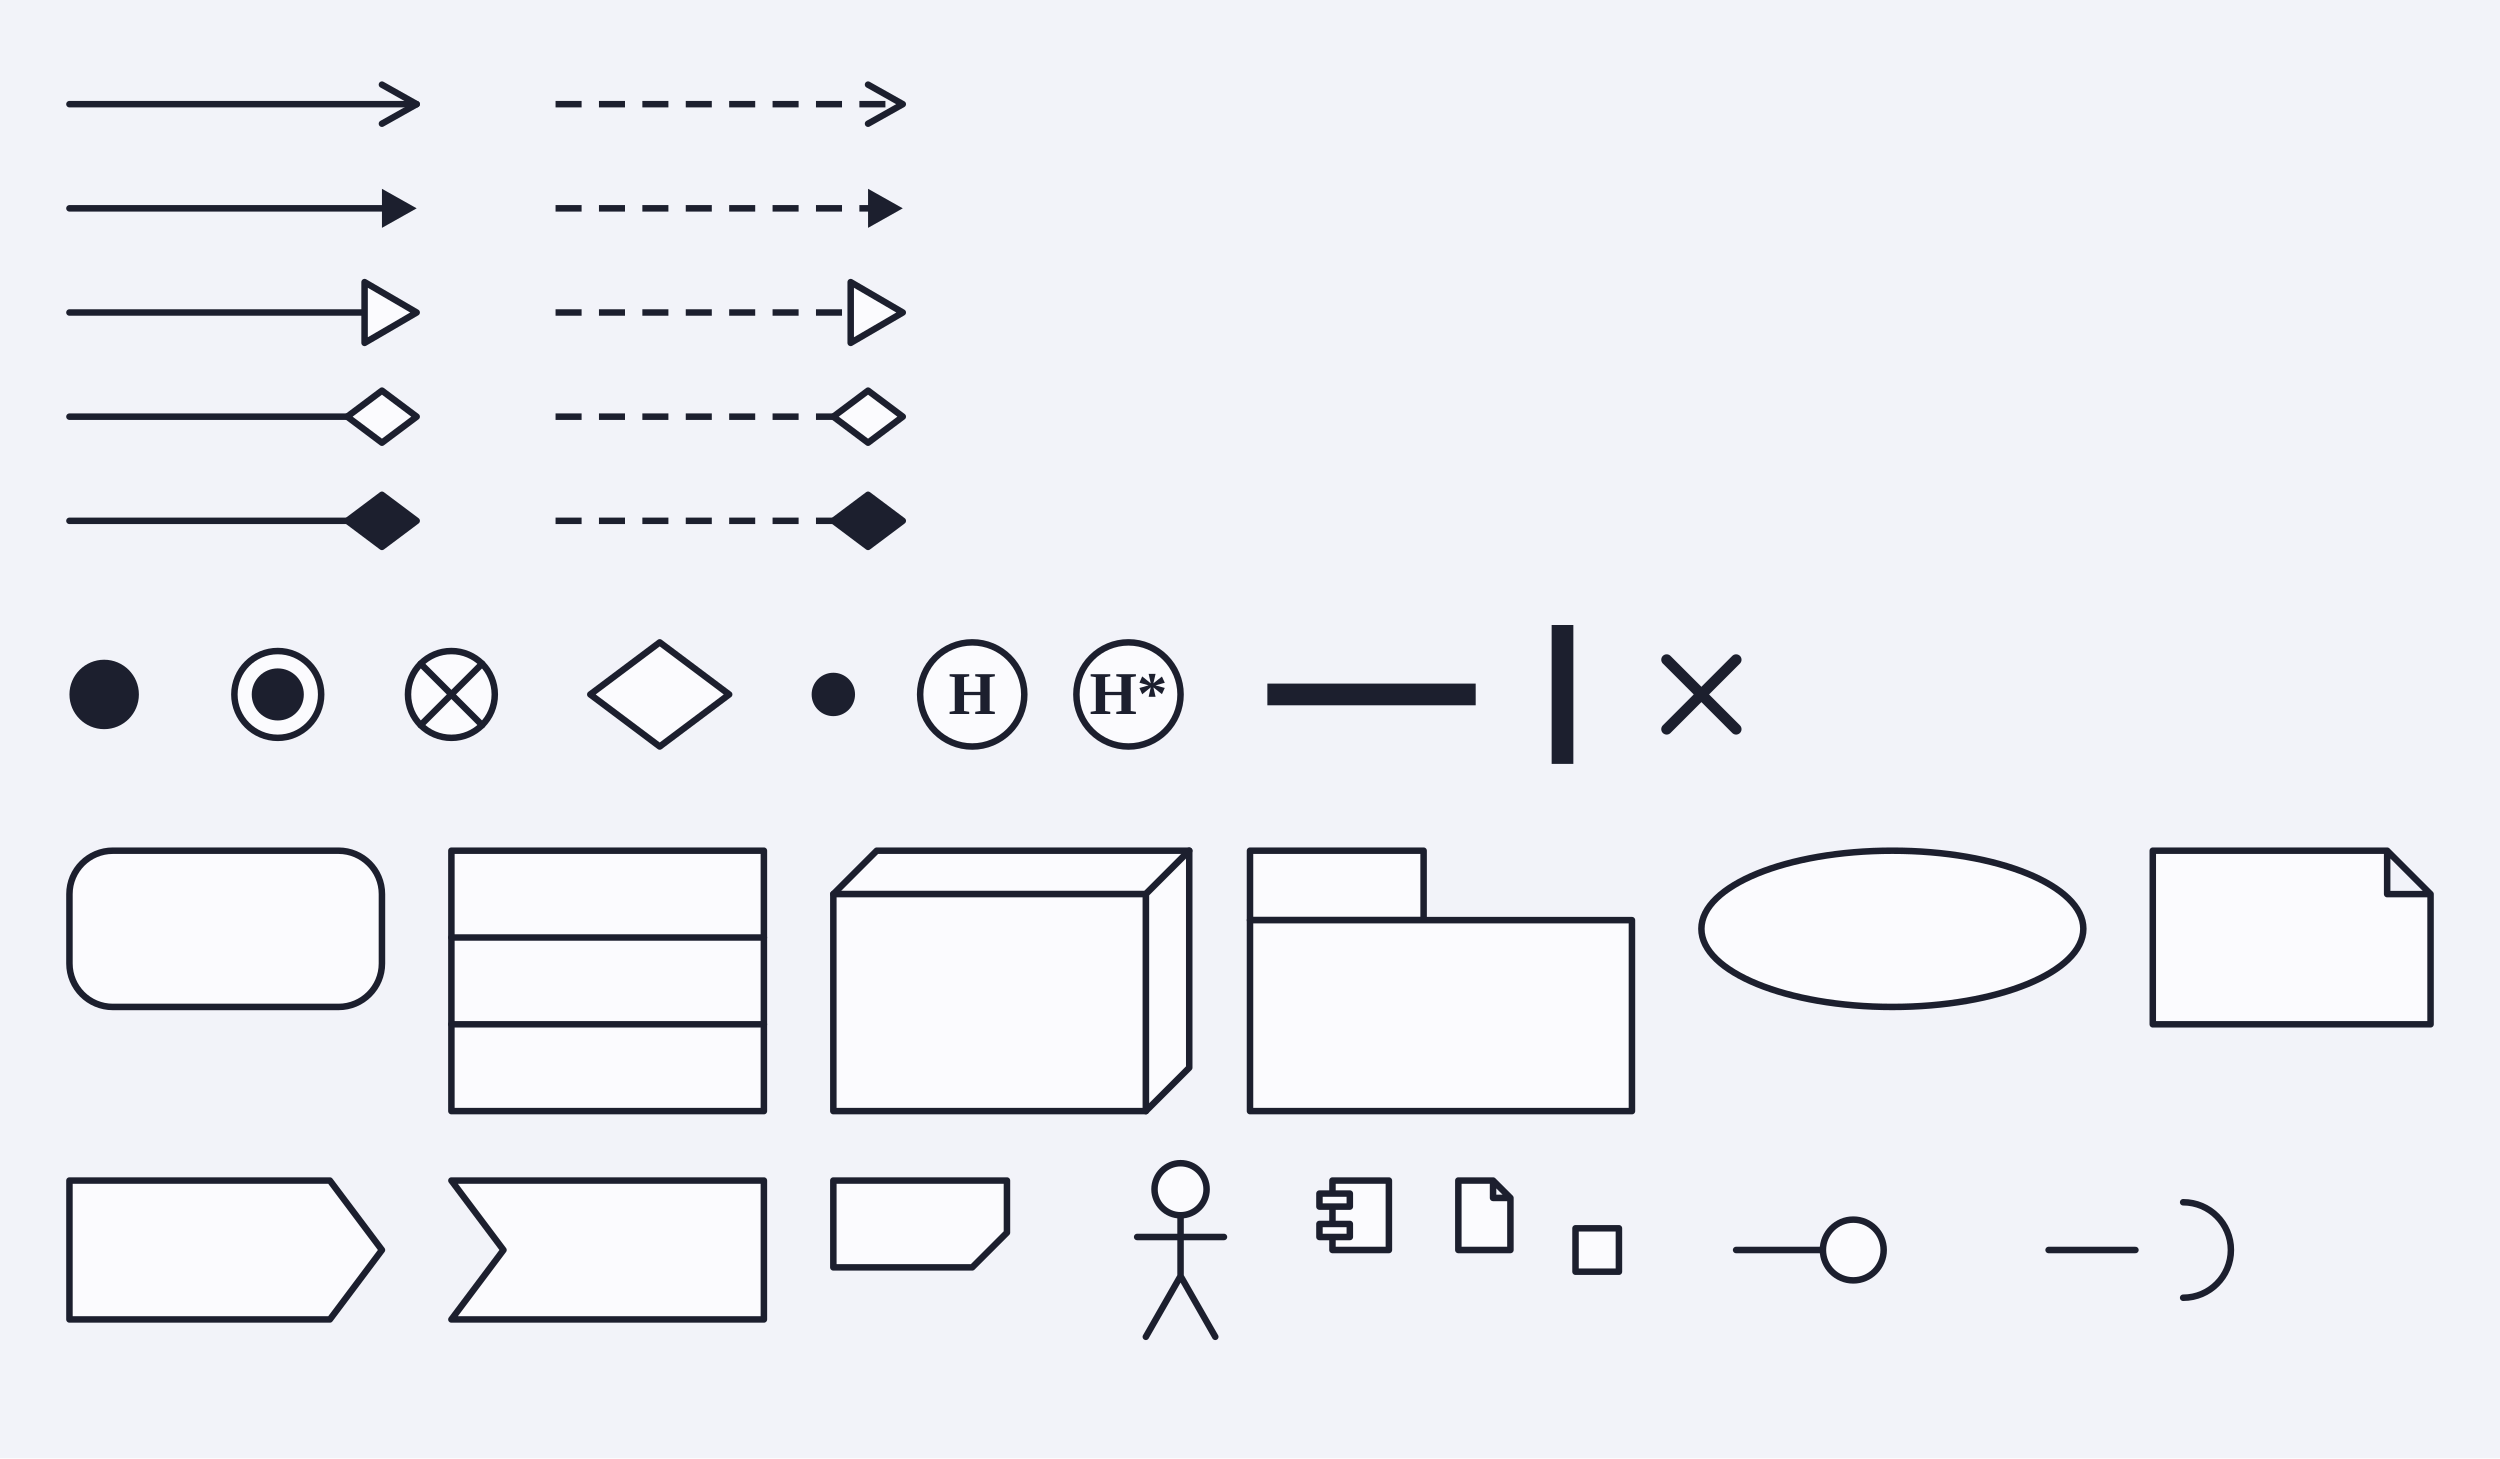
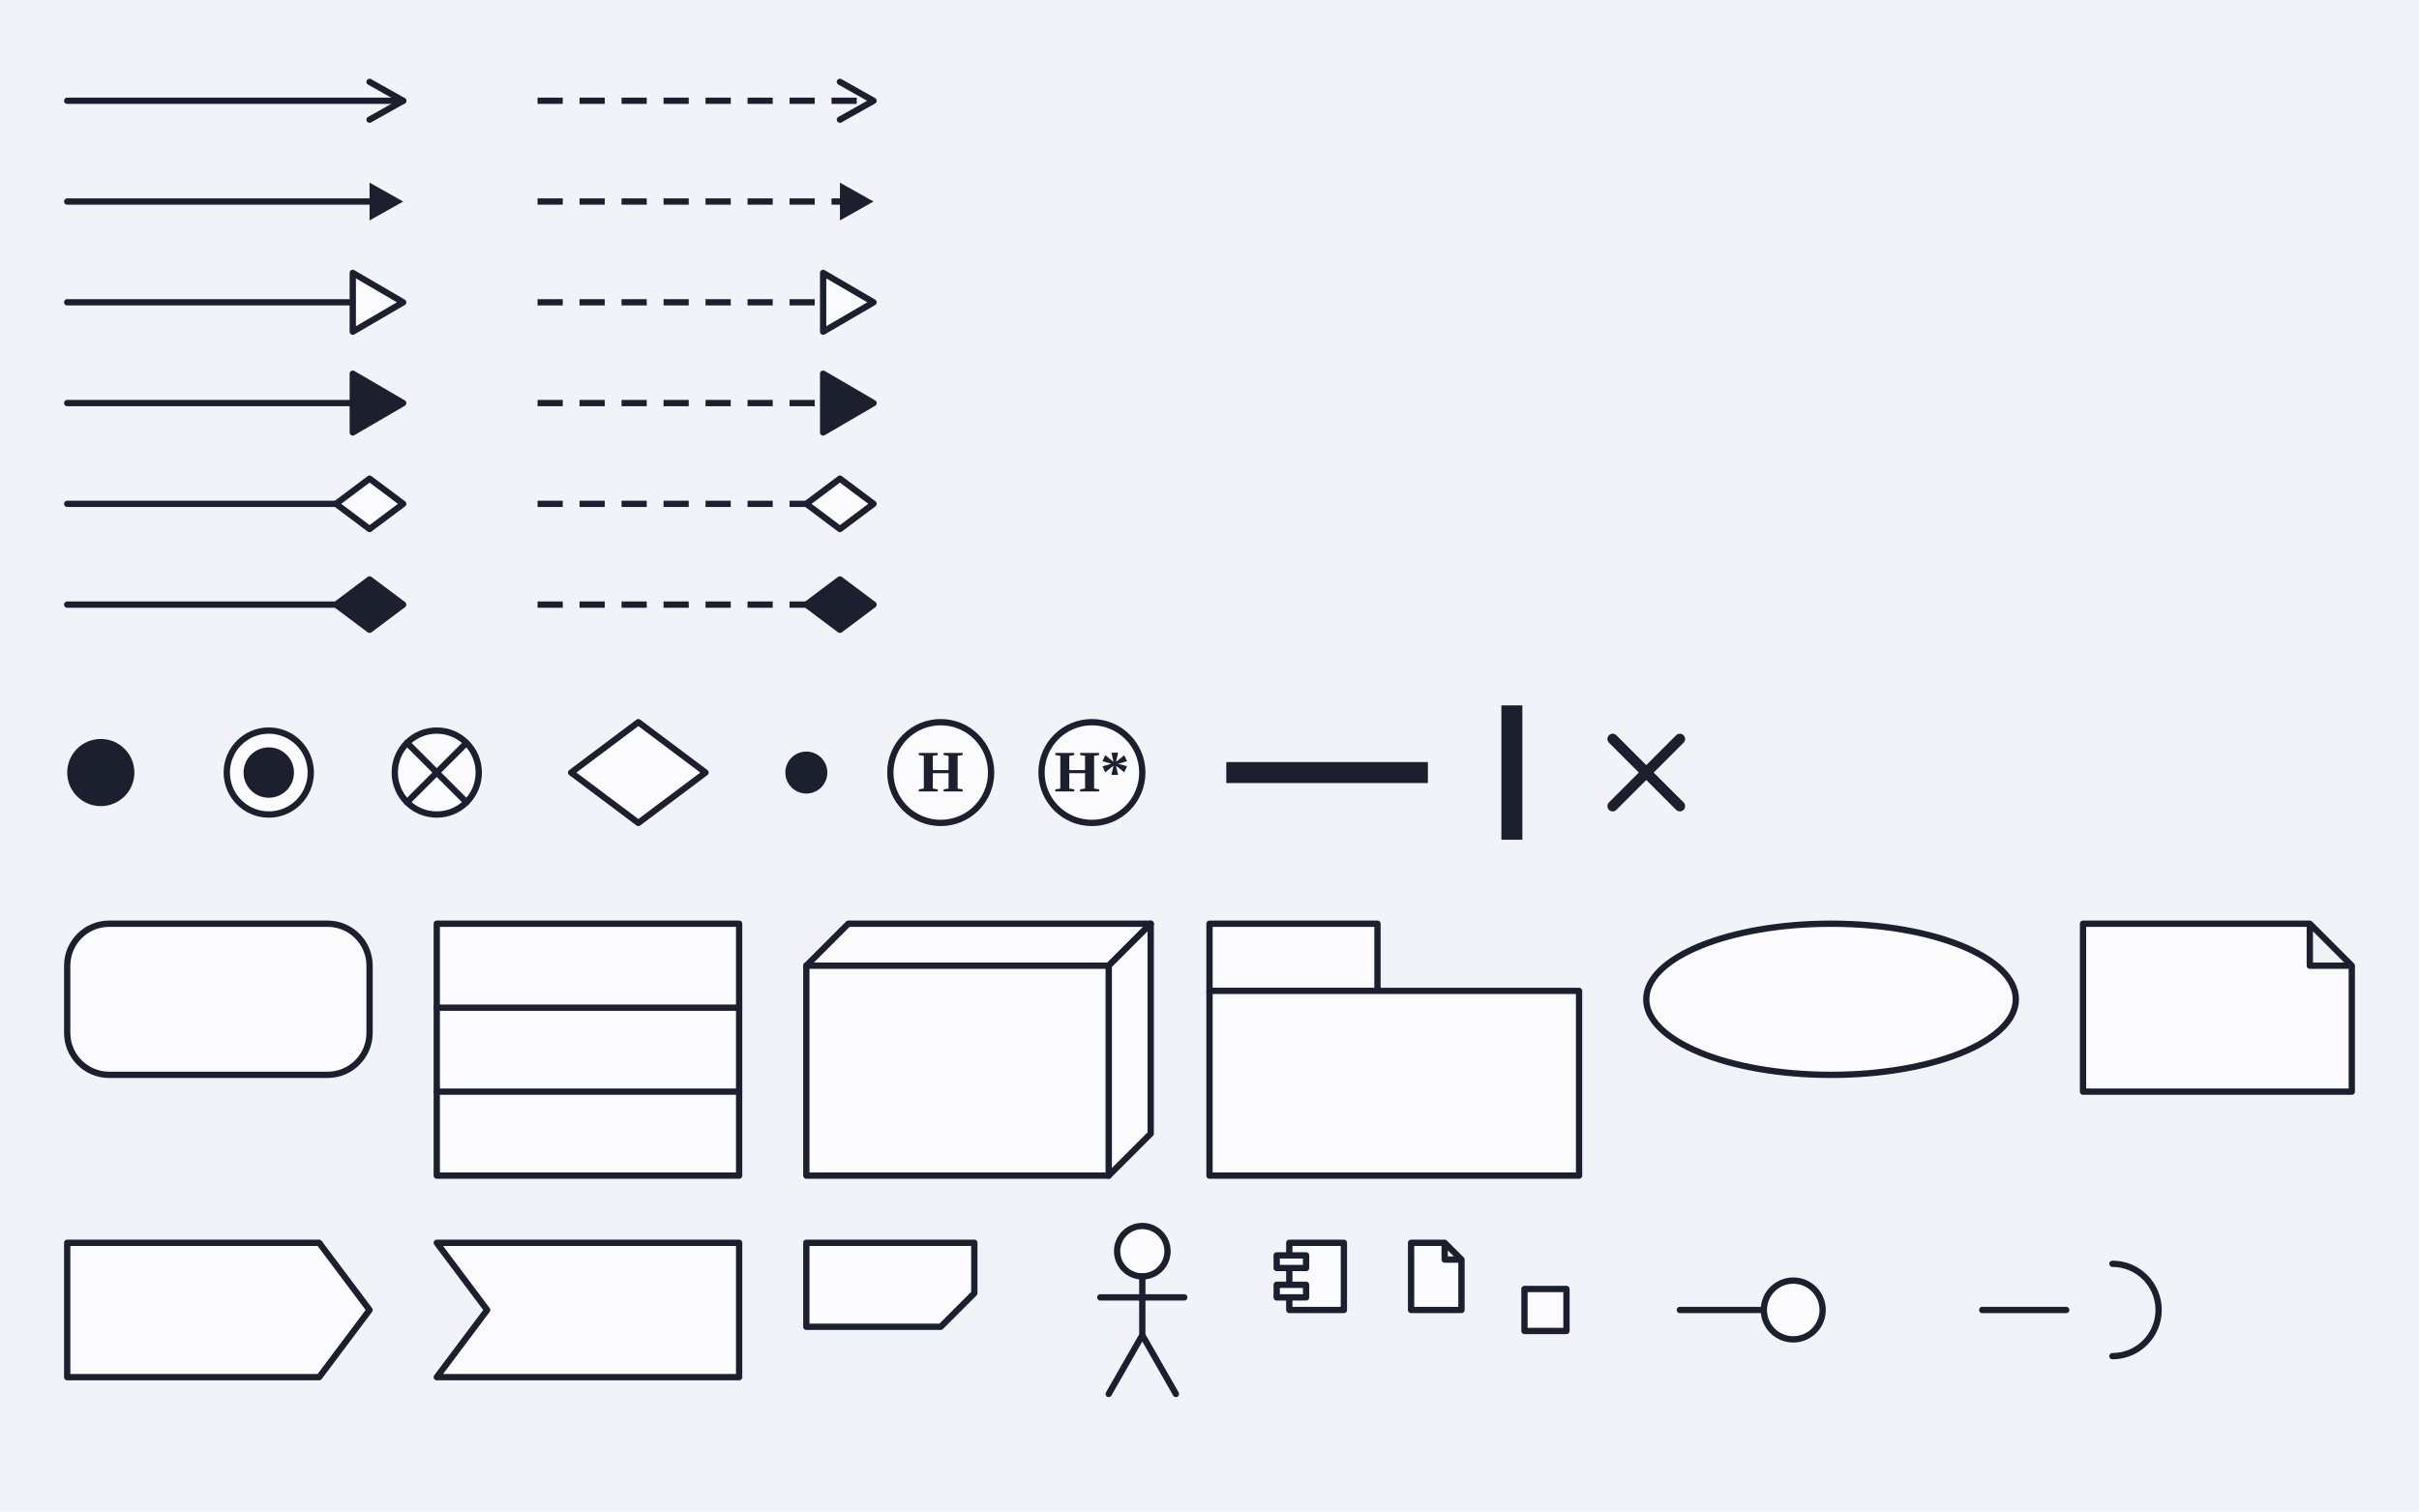
- <svg xmlns="http://www.w3.org/2000/svg" id="uml-marks" width="576" height="336" viewBox="0 0 576 336" role="img" aria-label="Every UML mark">
+ <svg xmlns="http://www.w3.org/2000/svg" id="uml-marks" width="576" height="360" viewBox="0 0 576 360" role="img" aria-label="Every UML mark">
  <style>
#uml-marks .u-ln{fill:none;stroke:var(--text,#1c1f2e);stroke-width:1.5;stroke-linecap:round;stroke-linejoin:round}
#uml-marks .u-bold{stroke-width:2.5}
#uml-marks .u-dash{stroke-dasharray:6 4;stroke-linecap:butt}
#uml-marks .u-face{fill:var(--bg,#fbfbfe);stroke:var(--text,#1c1f2e);stroke-width:1.5;stroke-linejoin:round}
#uml-marks .u-ink{fill:var(--text,#1c1f2e)}
#uml-marks .u-name{font-size:14px;font-weight:600;fill:var(--text,#1c1f2e)}
</style>
-   <rect width="576" height="336" fill="var(--fig,#f2f3f9)" />
+   <rect width="576" height="360" fill="var(--fig,#f2f3f9)" />
  <polyline points="16,24 96,24" class="u-ln" />
  <polyline points="88,28.5 96,24 88,19.5" class="u-ln" />
  <polyline points="128,24 208,24" class="u-ln u-dash" />
  <polyline points="200,28.5 208,24 200,19.5" class="u-ln" />
  <polyline points="16,48 90,48" class="u-ln" />
  <polygon points="88,52.5 88,43.5 96,48" class="u-ink" />
  <polyline points="128,48 202,48" class="u-ln u-dash" />
  <polygon points="200,52.5 200,43.5 208,48" class="u-ink" />
  <polyline points="16,72 84,72" class="u-ln" />
  <polygon points="84,79 84,65 96,72" class="u-face" />
  <polyline points="128,72 196,72" class="u-ln u-dash" />
  <polygon points="196,79 196,65 208,72" class="u-face" />
-   <polyline points="16,96 80,96" class="u-ln" />
-   <polygon points="96,96 88,102 80,96 88,90" class="u-face" />
-   <polyline points="128,96 192,96" class="u-ln u-dash" />
-   <polygon points="208,96 200,102 192,96 200,90" class="u-face" />
+   <polyline points="16,96 84,96" class="u-ln" />
+   <polygon points="84,103 84,89 96,96" class="u-face u-ink" />
+   <polyline points="128,96 196,96" class="u-ln u-dash" />
+   <polygon points="196,103 196,89 208,96" class="u-face u-ink" />
  <polyline points="16,120 80,120" class="u-ln" />
-   <polygon points="96,120 88,126 80,120 88,114" class="u-face u-ink" />
+   <polygon points="96,120 88,126 80,120 88,114" class="u-face" />
  <polyline points="128,120 192,120" class="u-ln u-dash" />
-   <polygon points="208,120 200,126 192,120 200,114" class="u-face u-ink" />
-   <circle cx="24" cy="160" r="8" class="u-ink" />
-   <circle cx="64" cy="160" r="10" class="u-face" />
-   <circle cx="64" cy="160" r="6" class="u-ink" />
-   <circle cx="104" cy="160" r="10" class="u-face" />
-   <path d="M96.93,152.93 L111.07,167.07 M111.07,152.93 L96.93,167.07" class="u-ln" />
-   <polygon points="152,148 168,160 152,172 136,160" class="u-face" />
-   <circle cx="192" cy="160" r="5" class="u-ink" />
-   <circle cx="224" cy="160" r="12" class="u-face" />
-   <text x="224" y="164.5" class="u-name" text-anchor="middle">H</text>
-   <circle cx="260" cy="160" r="12" class="u-face" />
-   <text x="260" y="164.5" class="u-name" text-anchor="middle">H*</text>
-   <rect x="292" y="157.5" width="48" height="5" class="u-ink" />
-   <rect x="357.5" y="144" width="5" height="32" class="u-ink" />
-   <path d="M384,152 L400,168 M400,152 L384,168" class="u-ln u-bold" />
-   <rect x="16" y="196" width="72" height="36" rx="10" class="u-face" />
-   <rect x="104" y="196" width="72" height="60" class="u-face" />
-   <line x1="104" y1="216" x2="176" y2="216" class="u-ln" />
-   <line x1="104" y1="236" x2="176" y2="236" class="u-ln" />
-   <polygon points="192,206 202,196 274,196 264,206" class="u-face" />
-   <polygon points="264,206 274,196 274,246 264,256" class="u-face" />
-   <rect x="192" y="206" width="72" height="50" class="u-face" />
-   <rect x="288" y="196" width="40" height="16" class="u-face" />
-   <rect x="288" y="212" width="88" height="44" class="u-face" />
-   <ellipse cx="436" cy="214" rx="44" ry="18" class="u-face" />
-   <path d="M496,196 L550,196 L560,206 L560,236 L496,236 Z M550,196 L550,206 L560,206" class="u-face" />
-   <polygon points="16,272 76,272 88,288 76,304 16,304" class="u-face" />
-   <polygon points="104,272 176,272 176,304 104,304 116,288" class="u-face" />
-   <polygon points="192,272 232,272 232,284 224,292 192,292" class="u-face" />
+   <polygon points="208,120 200,126 192,120 200,114" class="u-face" />
+   <polyline points="16,144 80,144" class="u-ln" />
+   <polygon points="96,144 88,150 80,144 88,138" class="u-face u-ink" />
+   <polyline points="128,144 192,144" class="u-ln u-dash" />
+   <polygon points="208,144 200,150 192,144 200,138" class="u-face u-ink" />
+   <circle cx="24" cy="184" r="8" class="u-ink" />
+   <circle cx="64" cy="184" r="10" class="u-face" />
+   <circle cx="64" cy="184" r="6" class="u-ink" />
+   <circle cx="104" cy="184" r="10" class="u-face" />
+   <path d="M96.93,176.93 L111.07,191.07 M111.07,176.93 L96.93,191.07" class="u-ln" />
+   <polygon points="152,172 168,184 152,196 136,184" class="u-face" />
+   <circle cx="192" cy="184" r="5" class="u-ink" />
+   <circle cx="224" cy="184" r="12" class="u-face" />
+   <text x="224" y="188.5" class="u-name" text-anchor="middle">H</text>
+   <circle cx="260" cy="184" r="12" class="u-face" />
+   <text x="260" y="188.5" class="u-name" text-anchor="middle">H*</text>
+   <rect x="292" y="181.5" width="48" height="5" class="u-ink" />
+   <rect x="357.5" y="168" width="5" height="32" class="u-ink" />
+   <path d="M384,176 L400,192 M400,176 L384,192" class="u-ln u-bold" />
+   <rect x="16" y="220" width="72" height="36" rx="10" class="u-face" />
+   <rect x="104" y="220" width="72" height="60" class="u-face" />
+   <line x1="104" y1="240" x2="176" y2="240" class="u-ln" />
+   <line x1="104" y1="260" x2="176" y2="260" class="u-ln" />
+   <polygon points="192,230 202,220 274,220 264,230" class="u-face" />
+   <polygon points="264,230 274,220 274,270 264,280" class="u-face" />
+   <rect x="192" y="230" width="72" height="50" class="u-face" />
+   <rect x="288" y="220" width="40" height="16" class="u-face" />
+   <rect x="288" y="236" width="88" height="44" class="u-face" />
+   <ellipse cx="436" cy="238" rx="44" ry="18" class="u-face" />
+   <path d="M496,220 L550,220 L560,230 L560,260 L496,260 Z M550,220 L550,230 L560,230" class="u-face" />
+   <polygon points="16,296 76,296 88,312 76,328 16,328" class="u-face" />
+   <polygon points="104,296 176,296 176,328 104,328 116,312" class="u-face" />
+   <polygon points="192,296 232,296 232,308 224,316 192,316" class="u-face" />
  <g class="u-ln">
-     <circle cx="272" cy="274" r="6" class="u-face" />
-     <path d="M272,280 L272,294 M262,285 L282,285 M272,294 L264,308 M272,294 L280,308" />
+     <circle cx="272" cy="298" r="6" class="u-face" />
+     <path d="M272,304 L272,318 M262,309 L282,309 M272,318 L264,332 M272,318 L280,332" />
  </g>
-   <rect x="307" y="272" width="13" height="16" class="u-face" />
-   <rect x="304" y="275" width="7" height="3" class="u-face" />
-   <rect x="304" y="282" width="7" height="3" class="u-face" />
-   <path d="M336,272 L344,272 L348,276 L348,288 L336,288 Z M344,272 L344,276 L348,276" class="u-face" />
-   <rect x="363" y="283" width="10" height="10" class="u-face" />
-   <line x1="400" y1="288" x2="420" y2="288" class="u-ln" />
-   <circle cx="427" cy="288" r="7" class="u-face" />
-   <line x1="472" y1="288" x2="492" y2="288" class="u-ln" />
-   <path d="M503,299 A11,11 0 0 0 503,277" class="u-ln" />
+   <rect x="307" y="296" width="13" height="16" class="u-face" />
+   <rect x="304" y="299" width="7" height="3" class="u-face" />
+   <rect x="304" y="306" width="7" height="3" class="u-face" />
+   <path d="M336,296 L344,296 L348,300 L348,312 L336,312 Z M344,296 L344,300 L348,300" class="u-face" />
+   <rect x="363" y="307" width="10" height="10" class="u-face" />
+   <line x1="400" y1="312" x2="420" y2="312" class="u-ln" />
+   <circle cx="427" cy="312" r="7" class="u-face" />
+   <line x1="472" y1="312" x2="492" y2="312" class="u-ln" />
+   <path d="M503,323 A11,11 0 0 0 503,301" class="u-ln" />
</svg>
